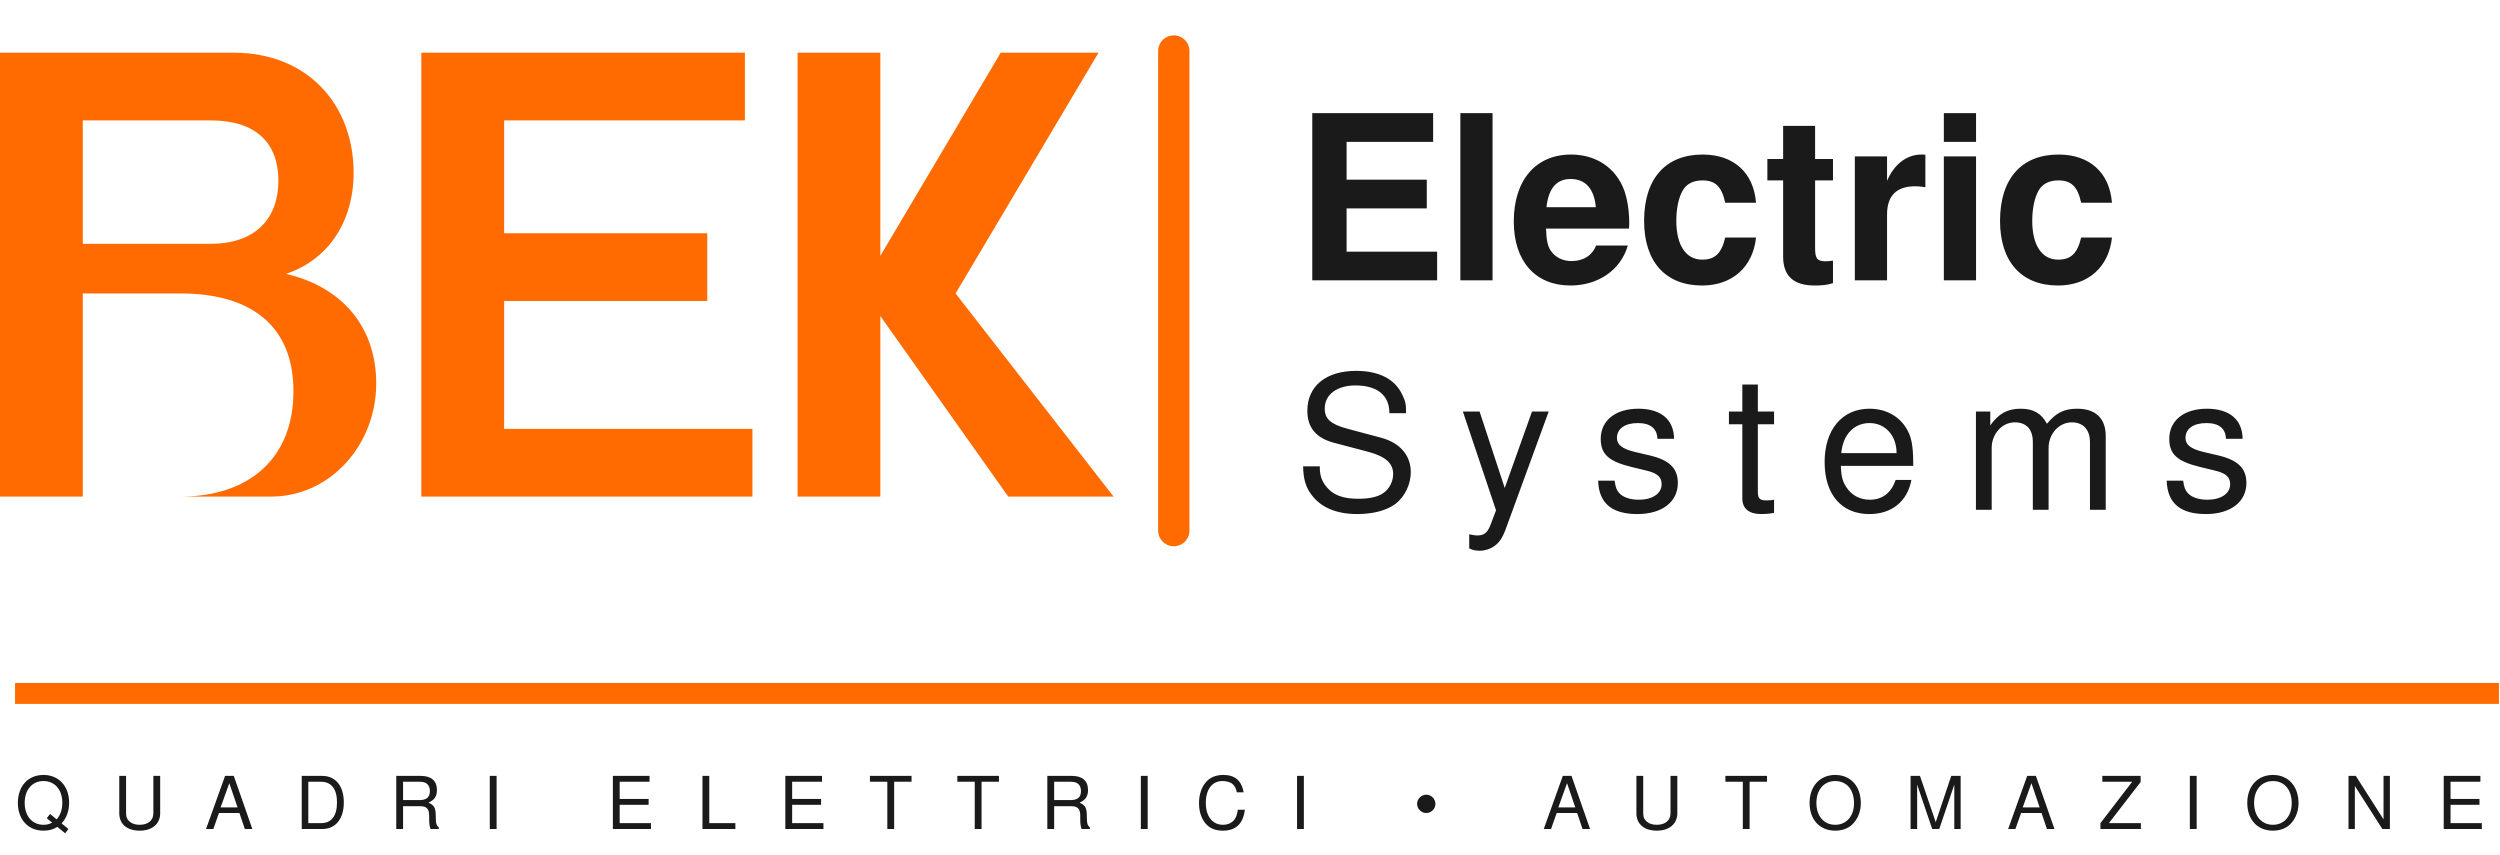
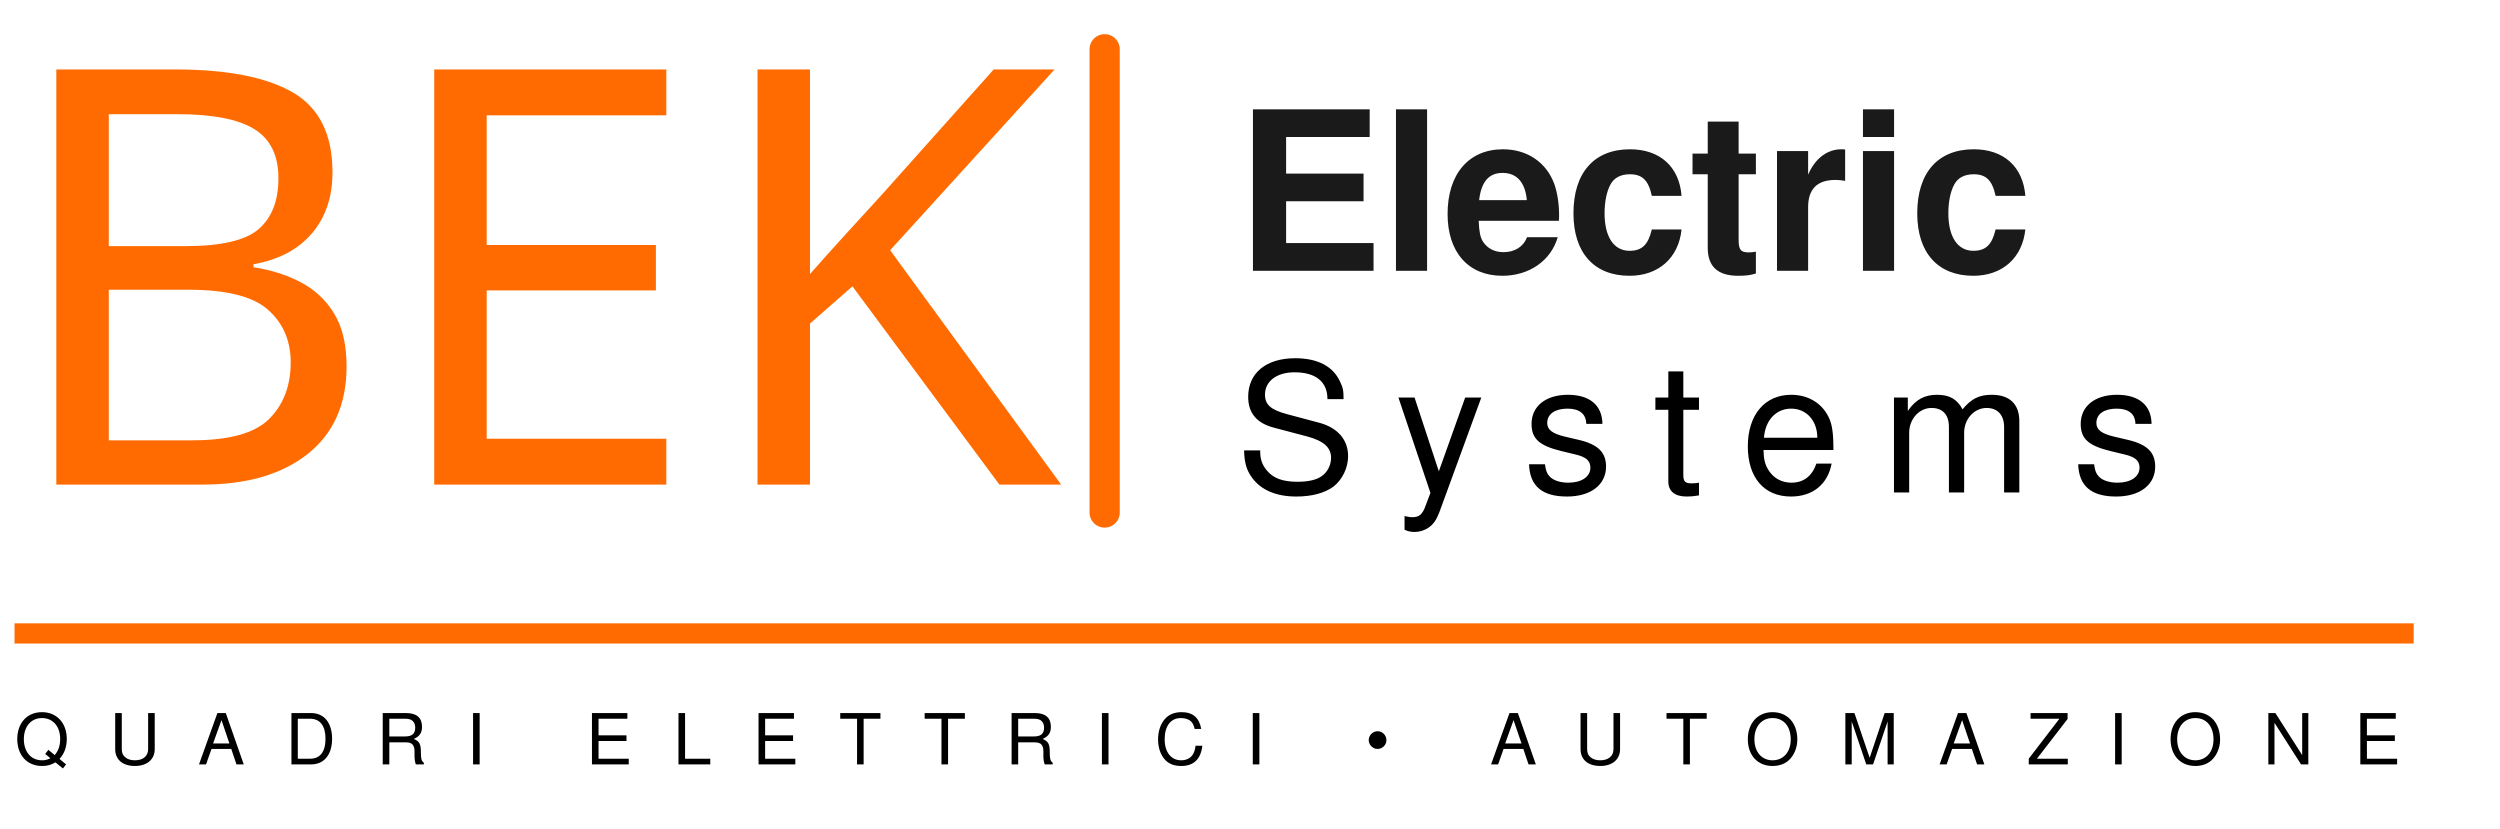
- <svg xmlns="http://www.w3.org/2000/svg" viewBox="0 0 166.13 56.79">
+ <svg xmlns="http://www.w3.org/2000/svg" id="Livello_2" data-name="Livello 2" viewBox="0 0 172 57">
  <defs>
    <style>
-       .txt-electric {
+       .cls-1 {
        fill: #1a1a1a;
-         font-family: Helvetica-Bold, Helvetica, Arial, sans-serif;
+         font-family: Helvetica-Bold, Helvetica;
        font-size: 15.24px;
        font-weight: 700;
      }
-       .txt-systems {
-         fill: #1a1a1a;
-         font-family: Helvetica, Arial, sans-serif;
+ 
+       .cls-1, .cls-2, .cls-3, .cls-4, .cls-5 {
+         isolation: isolate;
+       }
+ 
+       .cls-2 {
+         fill: #ff6b00;
+         font-family: Bauhaus93, 'Bauhaus 93', 'Arial Black', 'Impact', sans-serif;
+         font-size: 40px;
+       }
+ 
+       .cls-6 {
+         stroke-width: 1.39px;
+       }
+ 
+       .cls-6, .cls-7 {
+         fill: none;
+         stroke: #ff6b00;
+         stroke-miterlimit: 2.77;
+       }
+ 
+       .cls-3 {
        font-size: 12.47px;
        letter-spacing: .22em;
      }
-       .txt-sub {
-         fill: #1a1a1a;
-         font-family: Helvetica, Arial, sans-serif;
+ 
+       .cls-3, .cls-5 {
+         font-family: Helvetica, Helvetica;
+       }
+ 
+       .cls-5 {
        font-size: 4.85px;
        letter-spacing: .57em;
      }
-       .line-sep {
-         fill: none;
-         stroke: #ff6b00;
-         stroke-miterlimit: 2.77;
+ 
+       .cls-7 {
        stroke-linecap: round;
        stroke-width: 2.08px;
      }
-       .line-hr {
-         fill: none;
-         stroke: #ff6b00;
-         stroke-miterlimit: 2.77;
-         stroke-width: 1.39px;
-       }
    </style>
  </defs>
-   <g>
-     <g fill="#ff6b00">
-       <path d="M0,3.5 L0,33 L5.5,33 L5.5,19.5 L12,19.5 C16.5,19.5 19.5,21.5 19.5,26 C19.5,30.5 16.5,33 12,33 L18,33 C22,33 25,29.5 25,25.5 C25,21.5 22.5,19 19,18.2 C22,17.2 23.5,14.5 23.5,11.5 C23.5,7 20.5,3.5 15.5,3.5 L0,3.5 Z M5.5,8 L14,8 C17,8 18.5,9.5 18.5,12 C18.5,14.5 17,16.2 14,16.2 L5.5,16.2 L5.5,8 Z" />
-       <path d="M28,3.5 L28,33 L50,33 L50,28.5 L33.5,28.5 L33.5,20 L47,20 L47,15.5 L33.5,15.5 L33.5,8 L49.5,8 L49.5,3.5 L28,3.5 Z" />
-       <path d="M53,3.5 L53,33 L58.5,33 L58.5,21 L67,33 L74,33 L63.5,19.5 L73,3.5 L66.5,3.5 L58.5,17 L58.5,3.5 L53,3.5 Z" />
+   <g id="Livello_1-2" data-name="Livello 1">
+     <g>
+       <g class="cls-4">
+         <text class="cls-2" transform="translate(0 33.34)">
+           <tspan x="0" y="0">BEK</tspan>
+         </text>
+       </g>
+       <line class="cls-7" x1="76" y1="3.39" x2="76" y2="35.26" />
+       <g class="cls-4">
+         <text class="cls-1" transform="translate(85 18.63)">
+           <tspan x="0" y="0">Electric</tspan>
+         </text>
+       </g>
+       <g class="cls-4">
+         <text class="cls-3" transform="translate(85 33.88)">
+           <tspan x="0" y="0">Systems</tspan>
+         </text>
+       </g>
+       <line class="cls-6" x1="1" y1="43.58" x2="166.06" y2="43.58" />
+       <g class="cls-4">
+         <text class="cls-5" transform="translate(1 52.59)">
+           <tspan x="0" y="0">QUADRI ELETTRICI • AUTOMAZIONE</tspan>
+         </text>
+       </g>
    </g>
-     <line class="line-sep" x1="78" y1="3.39" x2="78" y2="35.26" />
-     <text class="txt-electric" x="86" y="18.63">Electric</text>
-     <text class="txt-systems" x="86" y="33.88">Systems</text>
-     <line class="line-hr" x1="1" y1="46.08" x2="166.06" y2="46.08" />
-     <text class="txt-sub" x="1" y="55.09">QUADRI ELETTRICI • AUTOMAZIONE</text>
  </g>
</svg>
